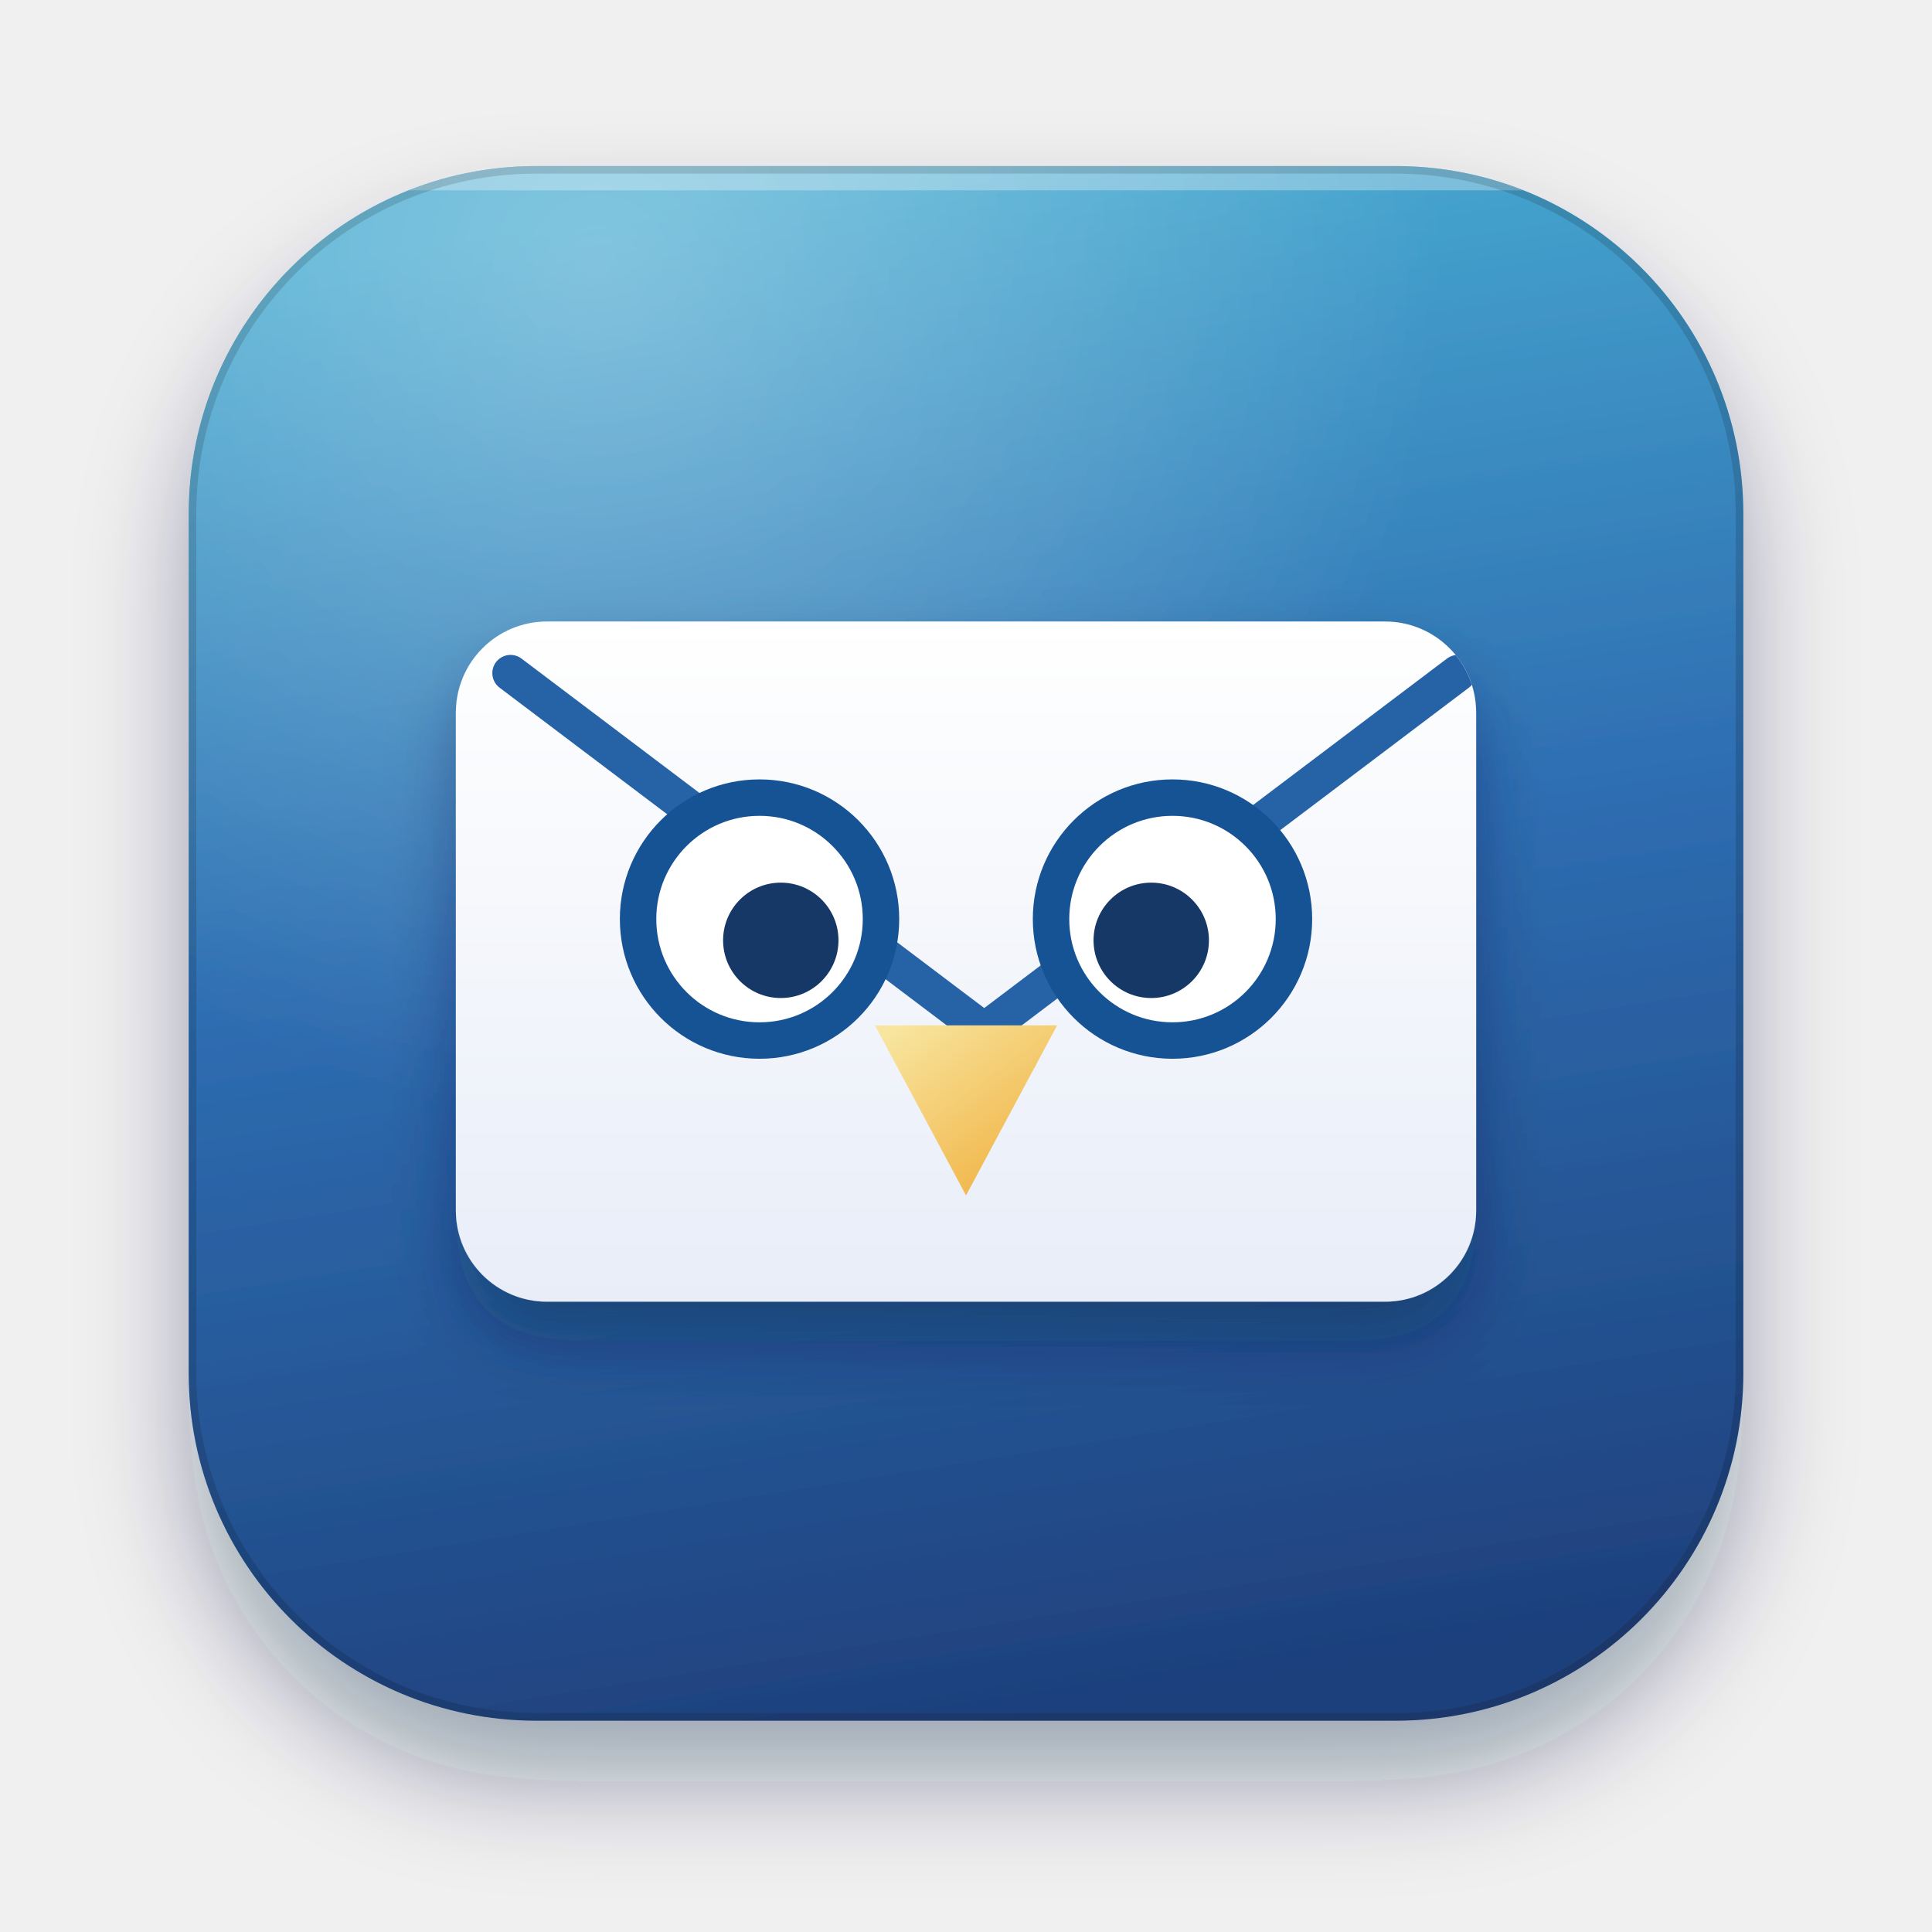
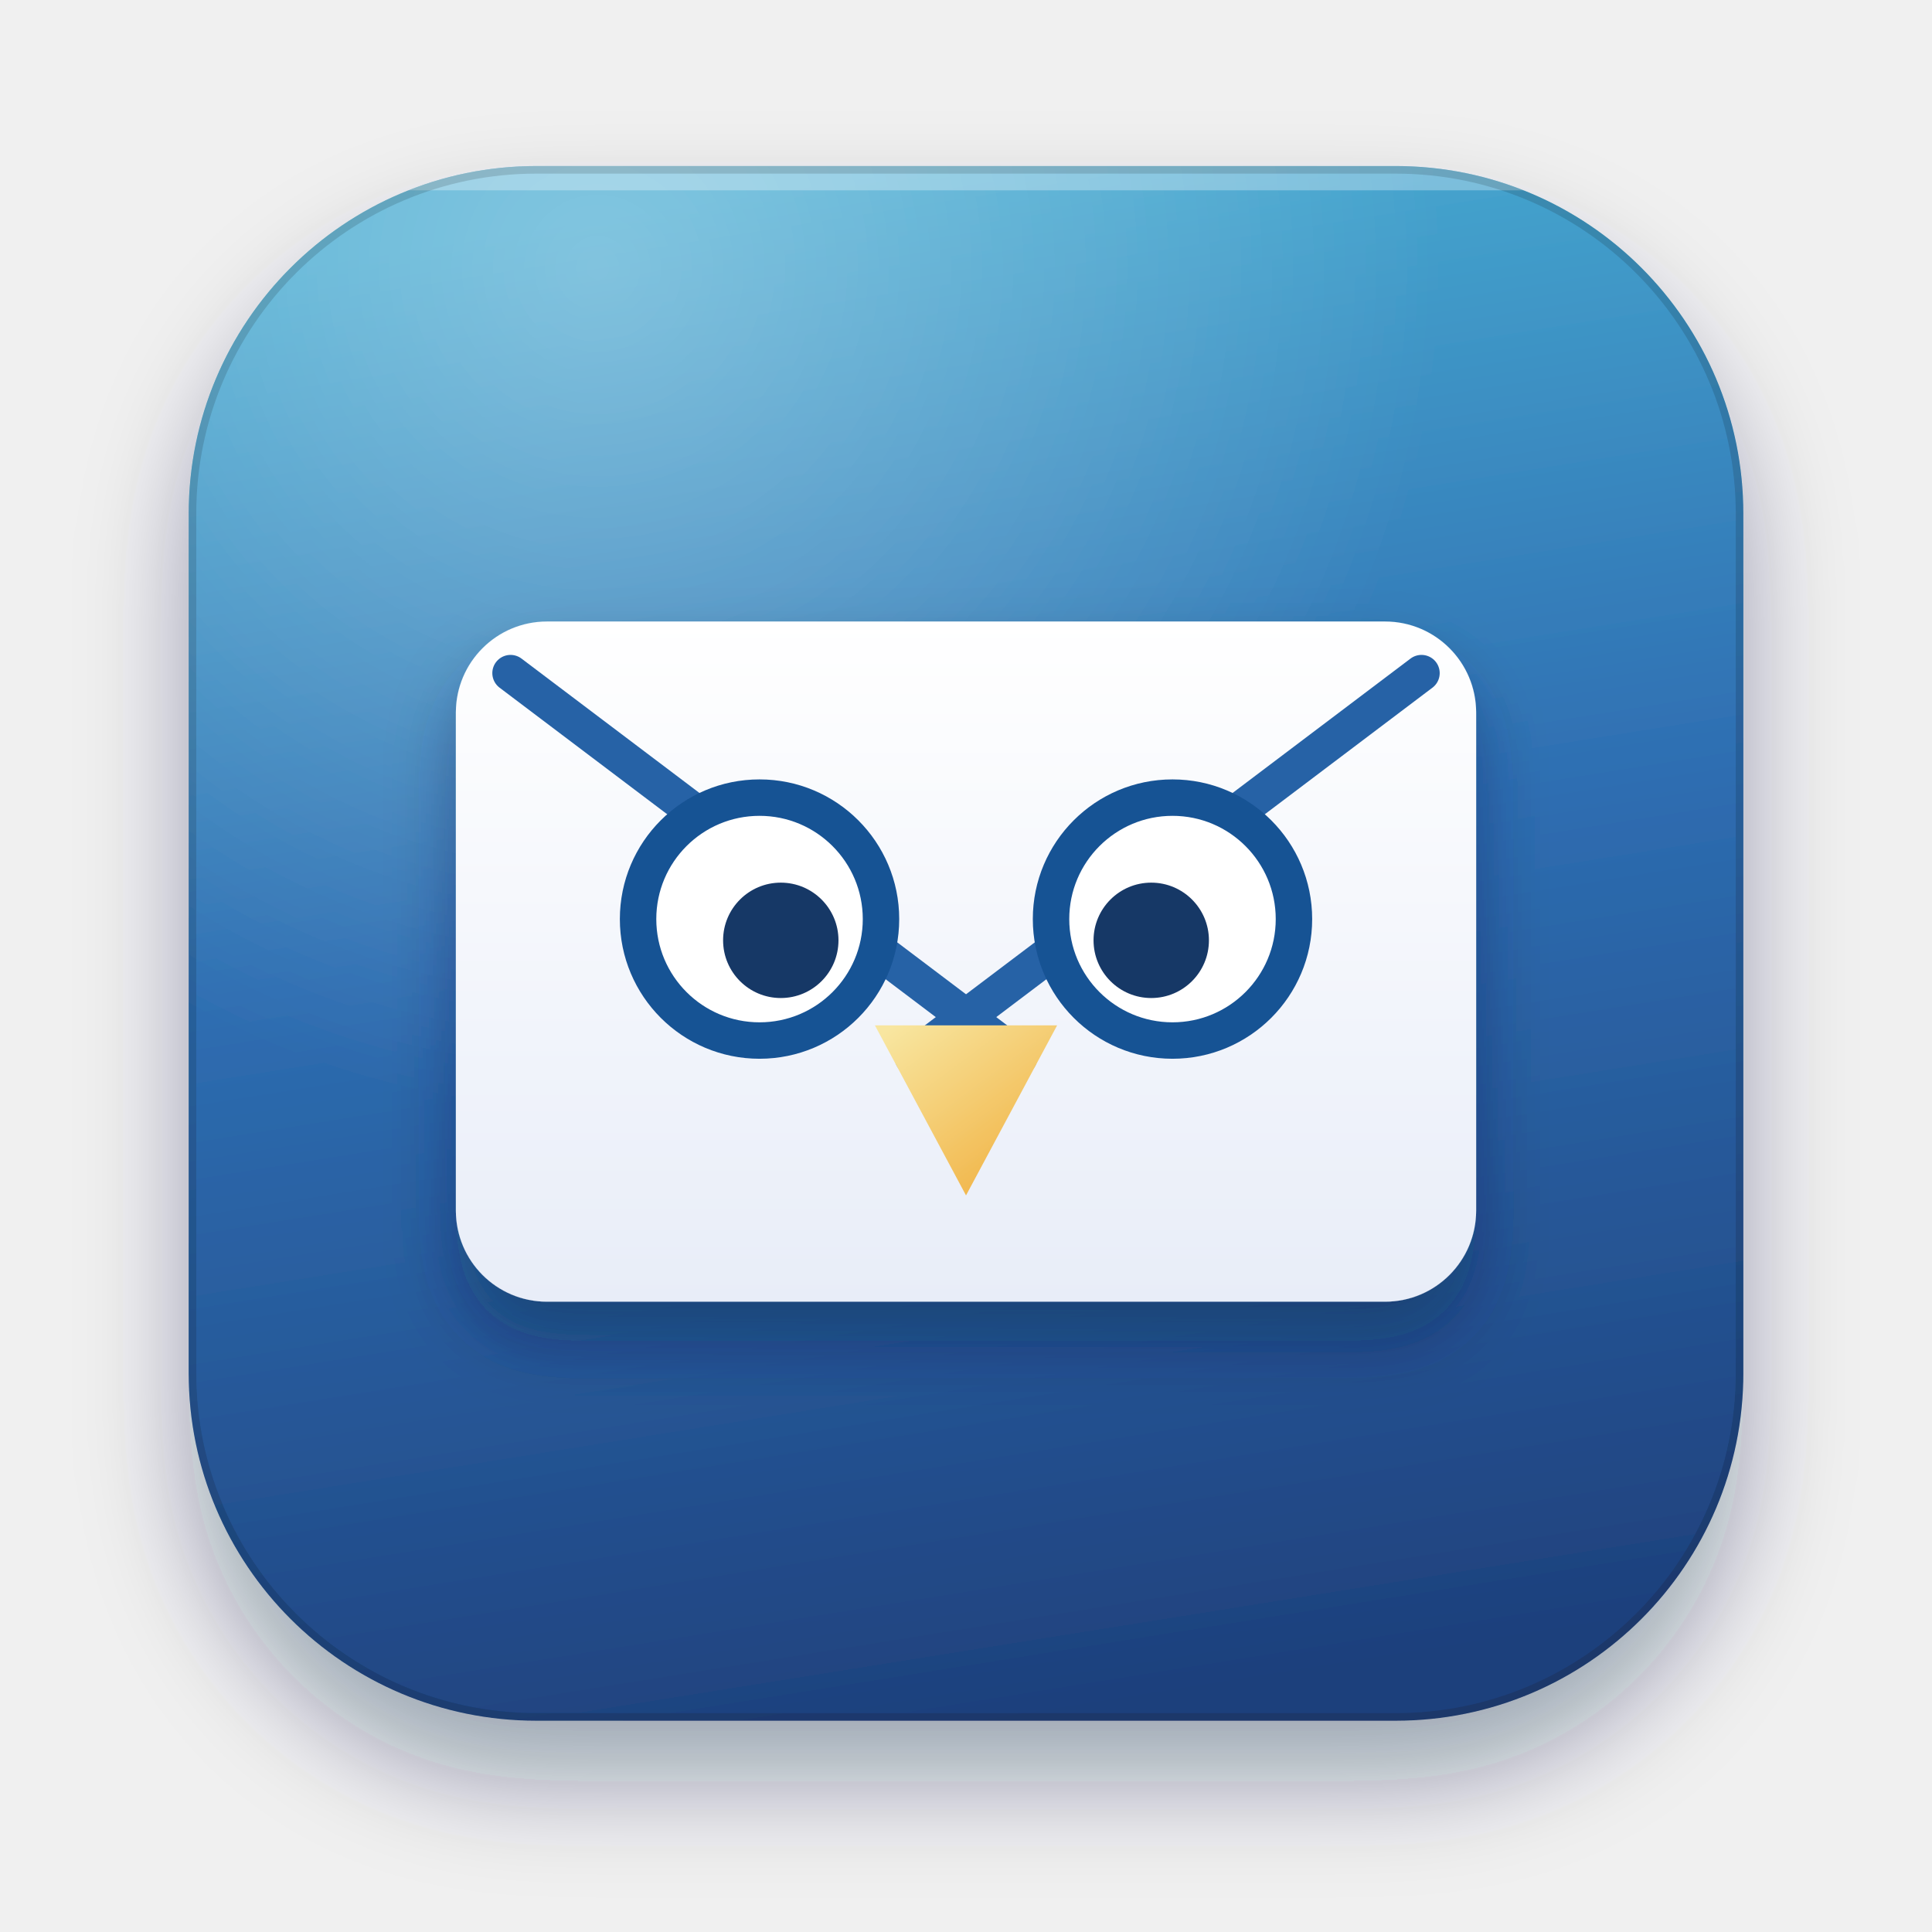
<svg xmlns="http://www.w3.org/2000/svg" width="1024" height="1024" viewBox="0 0 1024 1024" role="img" aria-label="Sentwise">
  <defs>
    <linearGradient id="plate" x1="0.42" y1="0" x2="0.58" y2="1">
      <stop offset="0" stop-color="#48ABD1" />
      <stop offset="0.46" stop-color="#2E6EB2" />
      <stop offset="1" stop-color="#1E407C" />
    </linearGradient>
    <radialGradient id="sheen" cx="0.26" cy="0.06" r="0.95">
      <stop offset="0" stop-color="#ffffff" stop-opacity="0.32" />
      <stop offset="0.58" stop-color="#ffffff" stop-opacity="0" />
    </radialGradient>
    <linearGradient id="paper" x1="0" y1="0" x2="0" y2="1">
      <stop offset="0" stop-color="#ffffff" />
      <stop offset="1" stop-color="#E8EDF8" />
    </linearGradient>
    <linearGradient id="beak" x1="0.1" y1="0" x2="0.9" y2="1">
      <stop offset="0" stop-color="#F8E6A0" />
      <stop offset="1" stop-color="#F0AE3C" />
    </linearGradient>
    <clipPath id="plateClip">
      <rect x="0" y="0" width="1024" height="1024" rx="229" ry="229" />
    </clipPath>
    <clipPath id="envClip">
      <rect x="176" y="300" width="672" height="448" rx="60" ry="60" />
    </clipPath>
    <filter id="envShadow" x="-30%" y="-30%" width="160%" height="180%">
      <feDropShadow dx="0" dy="26" stdDeviation="22" flood-color="#0A1A40" flood-opacity="0.34" />
    </filter>
    <filter id="dropShadow" x="-25%" y="-25%" width="150%" height="170%">
      <feDropShadow dx="0" dy="40" stdDeviation="35" flood-color="#102048" flood-opacity="0.34" />
    </filter>
  </defs>
  <g transform="translate(100, 88) scale(0.8047)" filter="url(#dropShadow)">
    <g clip-path="url(#plateClip)">
      <rect x="0" y="0" width="1024" height="1024" rx="229" ry="229" fill="url(#plate)" />
      <rect x="0" y="0" width="1024" height="1024" fill="url(#sheen)" />
      <rect x="0" y="0" width="1024" height="16" fill="#ffffff" opacity="0.30" />
      <rect x="0" y="0" width="1024" height="1024" rx="229" ry="229" fill="none" stroke="#000000" stroke-opacity="0.14" stroke-width="10" />
    </g>
    <g filter="url(#envShadow)">
      <rect x="176" y="300" width="672" height="448" rx="60" ry="60" fill="url(#paper)" />
    </g>
    <g clip-path="url(#envClip)" stroke="#2662A6" stroke-width="24" stroke-linecap="round">
      <line x1="212" y1="334" x2="547" y2="587" />
-       <line x1="836" y1="334" x2="501" y2="587" />
+       <line x1="812" y1="334" x2="477" y2="587" />
    </g>
    <g fill="#ffffff" stroke="#185294" stroke-width="24">
      <circle cx="376" cy="496" r="80" />
      <circle cx="648" cy="496" r="80" />
    </g>
    <g fill="#183766">
      <circle cx="390" cy="510" r="38" />
      <circle cx="634" cy="510" r="38" />
    </g>
    <polygon points="452,566 572,566 512,678" fill="url(#beak)" />
  </g>
</svg>
